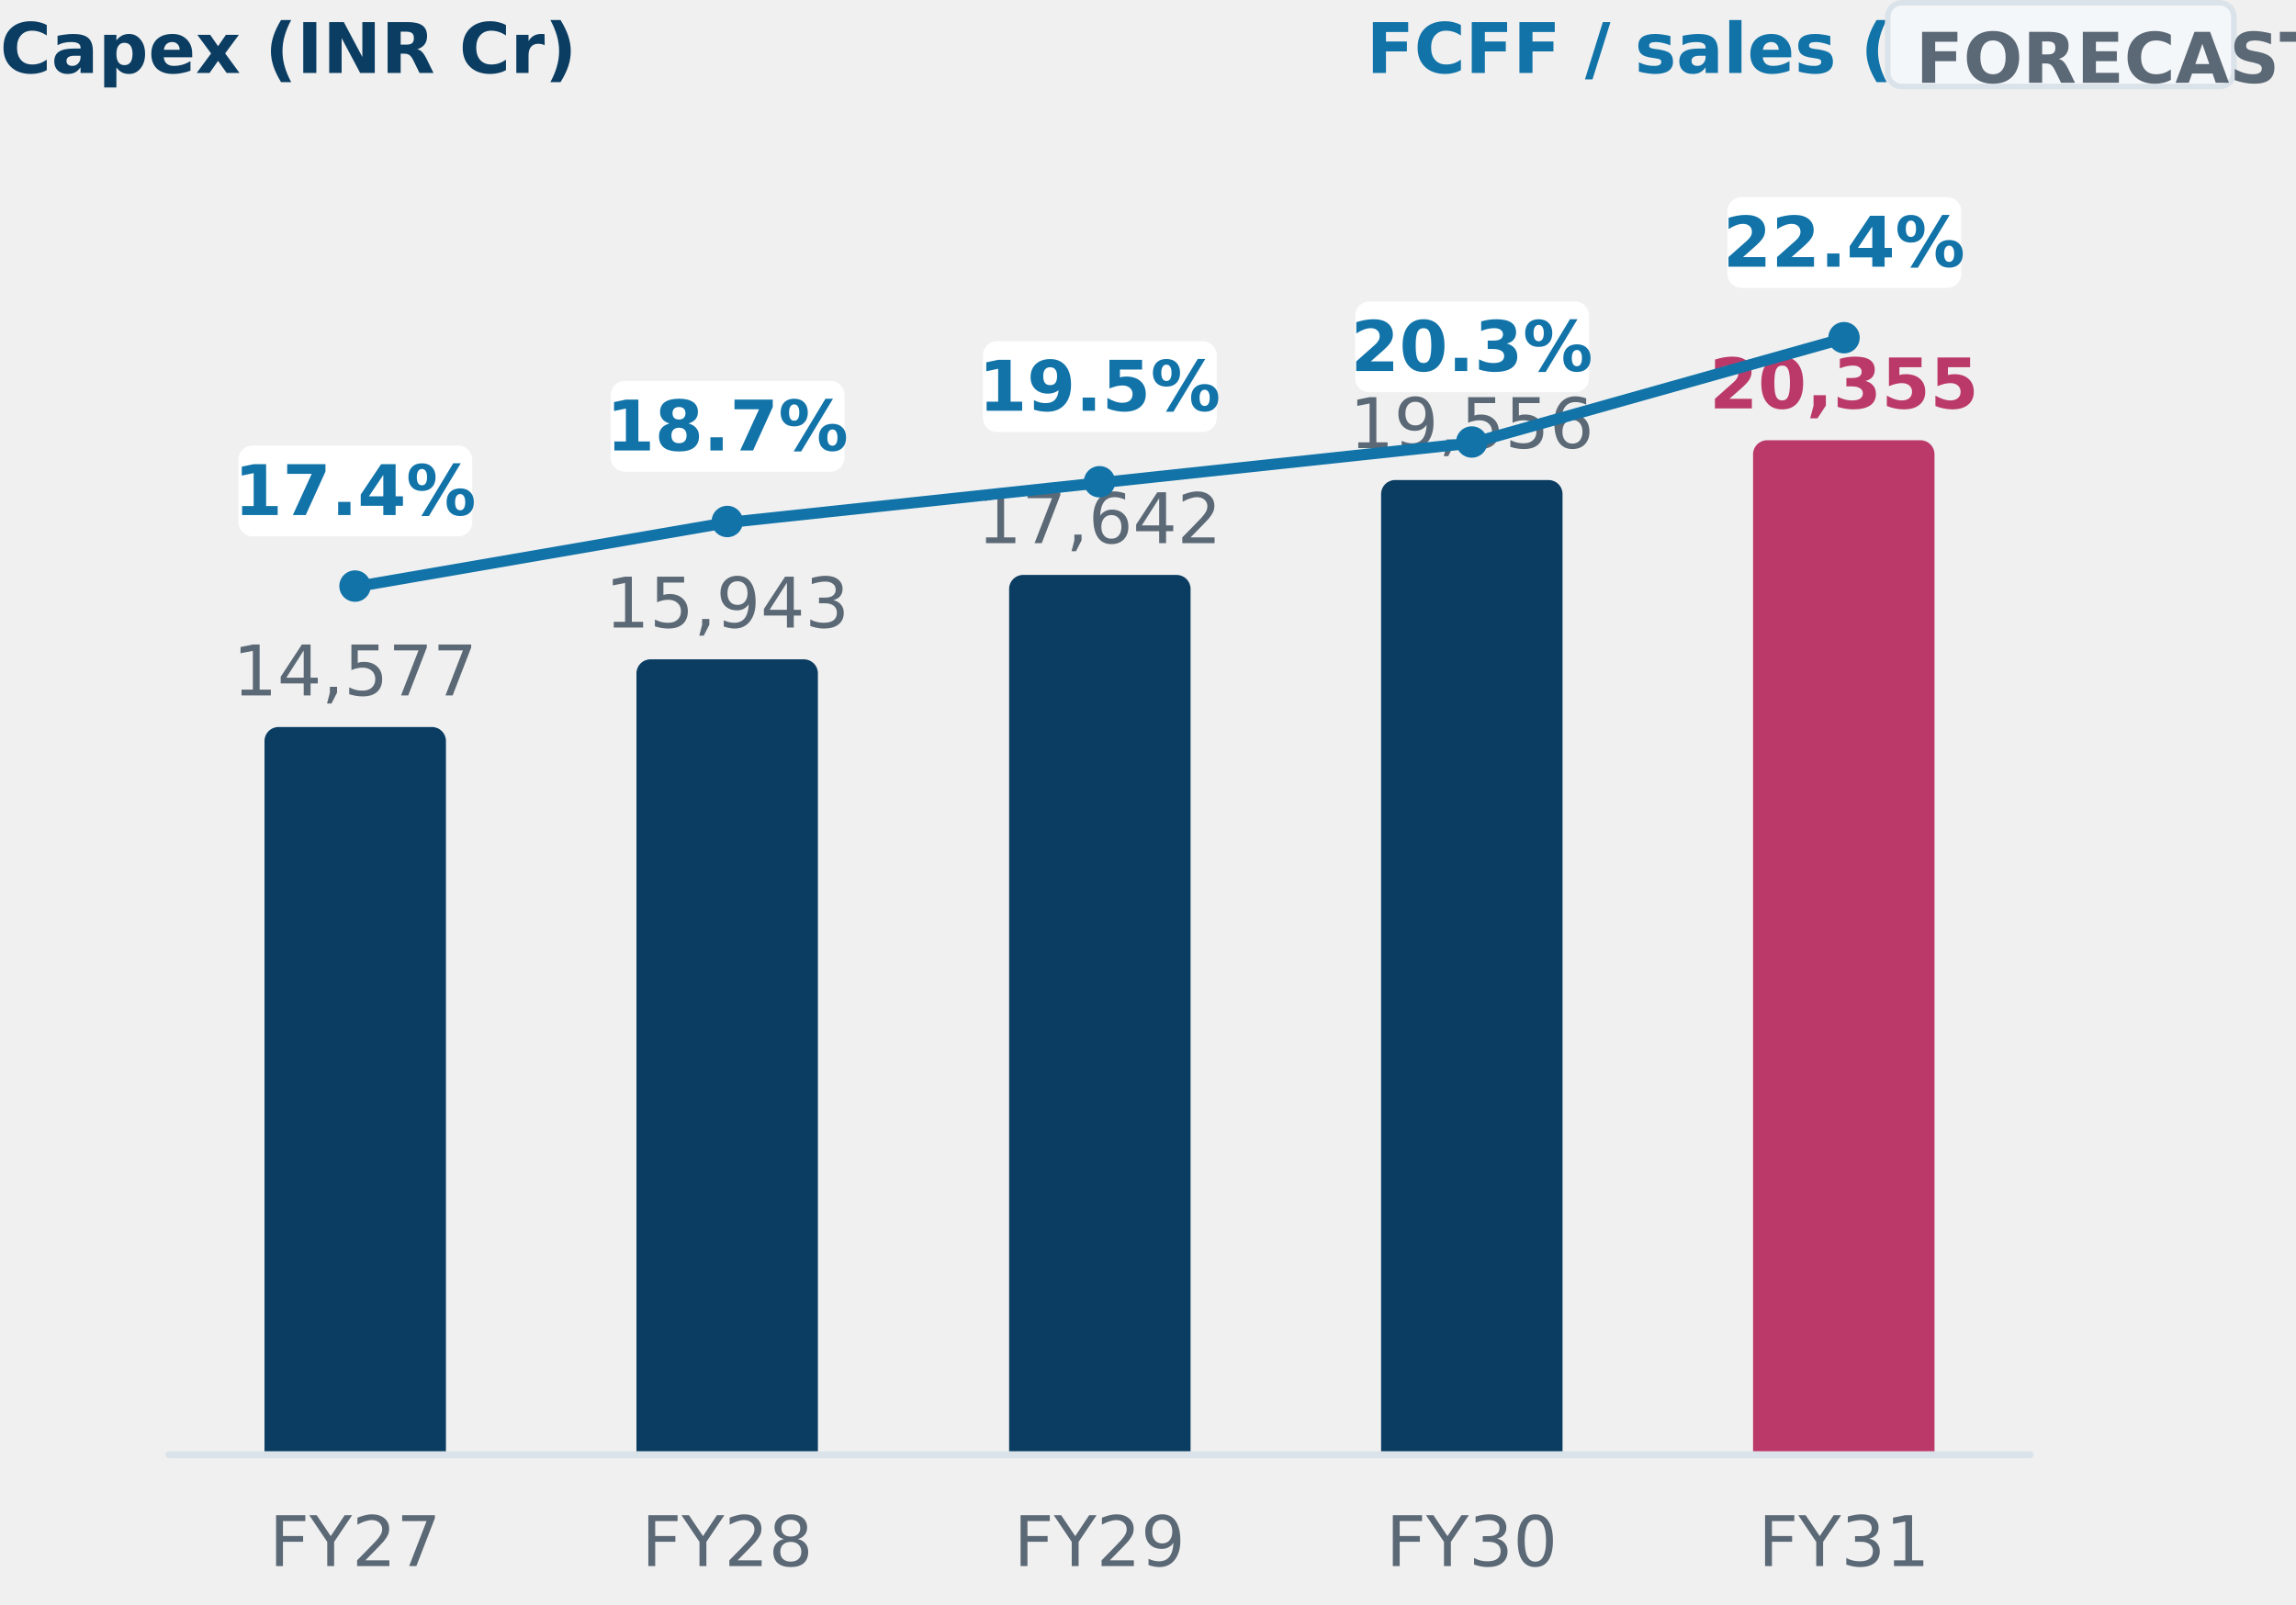
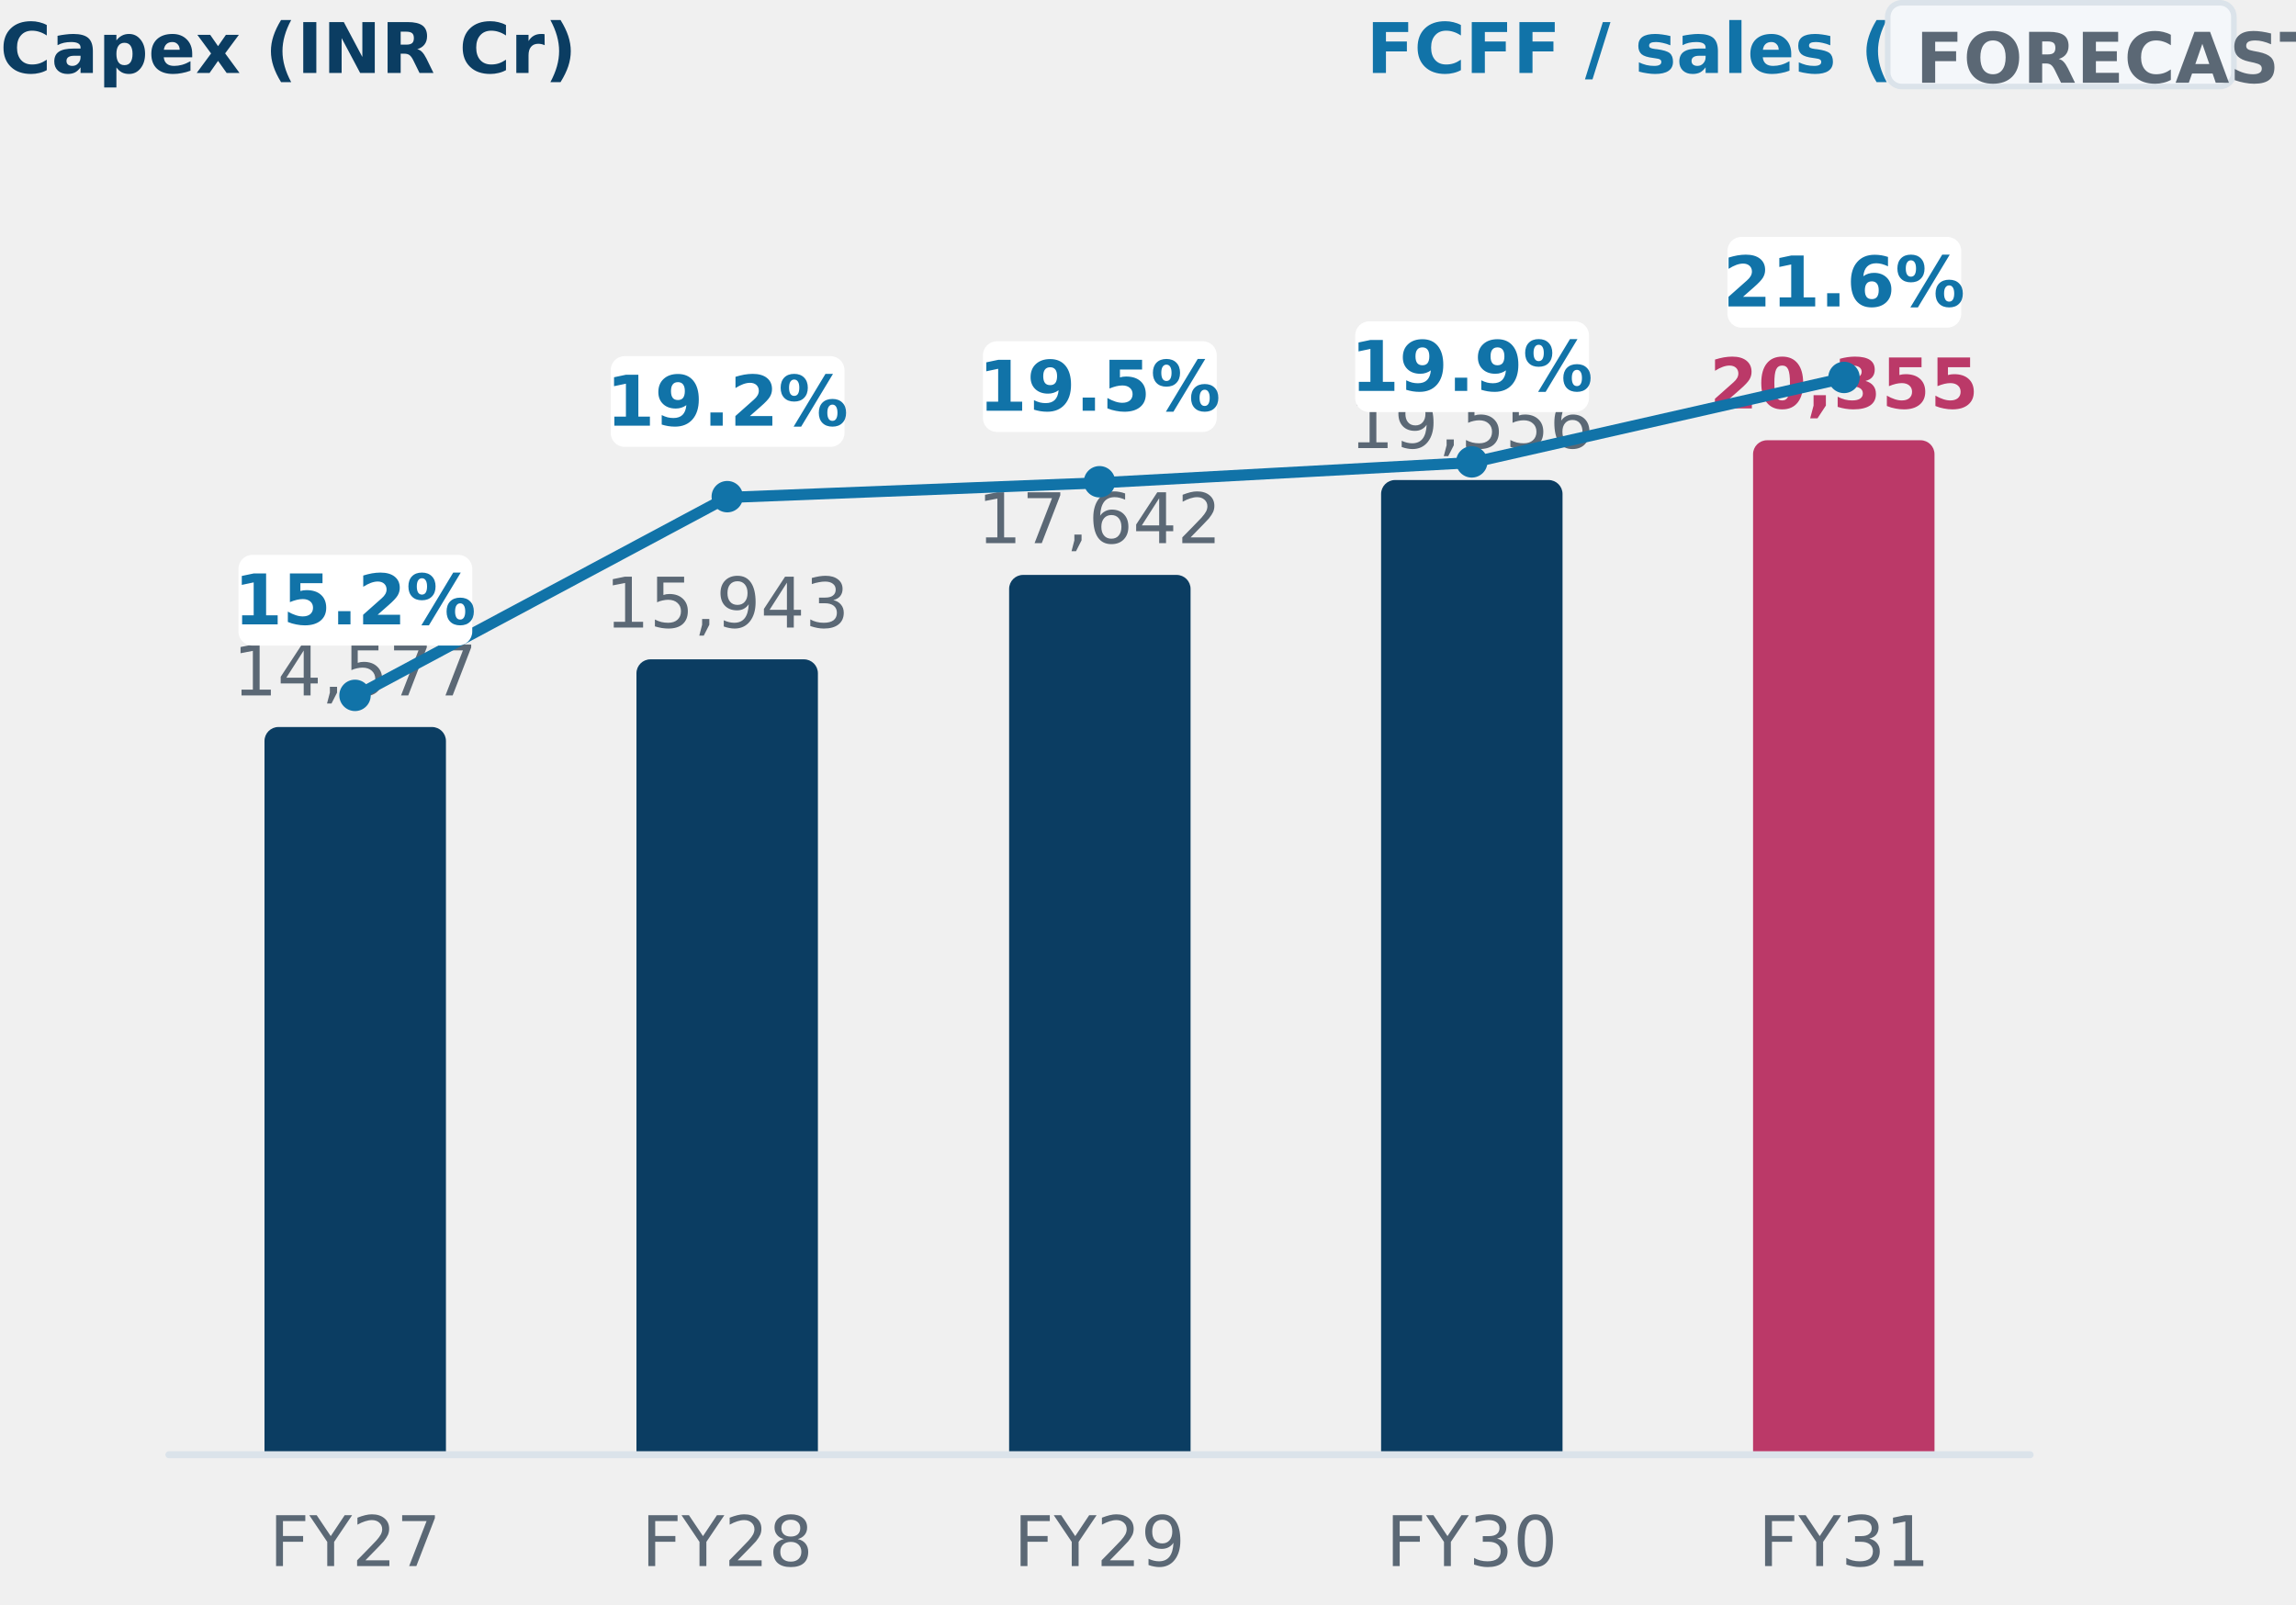
<svg xmlns="http://www.w3.org/2000/svg" preserveAspectRatio="xMidYMid meet" width="329" height="230" version="1.1" baseProfile="full" viewBox="0 0 329 230">
  <rect width="329" height="230" x="0" y="0" fill="none" />
  <text dominant-baseline="central" text-anchor="start" style="font-size:10px;font-family:Carlito, Calibri, 'DejaVu Sans', sans-serif;font-weight:700;" xml:space="preserve" y="5" transform="translate(0 2)" fill="#0b3d62">Capex (INR Cr)</text>
  <text dominant-baseline="central" text-anchor="start" style="font-size:10px;font-family:Carlito, Calibri, 'DejaVu Sans', sans-serif;font-weight:700;" xml:space="preserve" y="5" transform="translate(195.8 2)" fill="#1173a8">FCFF / sales (%)</text>
  <path d="M2 0L47.6 0A2 2 0 0 1 49.6 2L49.6 10A2 2 0 0 1 47.6 12L2 12A2 2 0 0 1 0 10L0 2A2 2 0 0 1 2 0Z" transform="translate(270.5 0.4)" fill="#f4f7fa" stroke="#dbe3ea" stroke-width="0.8" class="zr11-cls-61" />
  <text dominant-baseline="central" text-anchor="start" style="font-size:10px;font-family:Carlito, Calibri, 'DejaVu Sans', sans-serif;font-weight:700;" x="4" y="8" transform="translate(270.5 0.4)" fill="#5b6875">FORECAST</text>
  <path d="M24.2 208.5L290.9 208.5" fill="none" pointer-events="visible" stroke="#dbe3ea" stroke-linecap="round" class="zr11-cls-62" />
  <text dominant-baseline="central" text-anchor="middle" style="font-size:10px;font-family:Carlito, Calibri, 'DejaVu Sans', sans-serif;" y="5" transform="translate(50.87 216)" fill="#5b6875">FY27</text>
  <text dominant-baseline="central" text-anchor="middle" style="font-size:10px;font-family:Carlito, Calibri, 'DejaVu Sans', sans-serif;" y="5" transform="translate(104.21 216)" fill="#5b6875">FY28</text>
  <text dominant-baseline="central" text-anchor="middle" style="font-size:10px;font-family:Carlito, Calibri, 'DejaVu Sans', sans-serif;" y="5" transform="translate(157.55 216)" fill="#5b6875">FY29</text>
  <text dominant-baseline="central" text-anchor="middle" style="font-size:10px;font-family:Carlito, Calibri, 'DejaVu Sans', sans-serif;" y="5" transform="translate(210.89 216)" fill="#5b6875">FY30</text>
  <text dominant-baseline="central" text-anchor="middle" style="font-size:10px;font-family:Carlito, Calibri, 'DejaVu Sans', sans-serif;" y="5" transform="translate(264.23 216)" fill="#5b6875">FY31</text>
  <path d="M39.9 104.2L61.9 104.2A2 2 0 0 1 63.9 106.2L63.9 208L37.9 208L37.9 106.2A2 2 0 0 1 39.9 104.2Z" fill="#0b3d62" ecmeta_series_index="0" ecmeta_data_index="0" ecmeta_ssr_type="chart" class="zr11-cls-63" />
  <path d="M93.2 94.5L115.2 94.5A2 2 0 0 1 117.2 96.5L117.2 208L91.2 208L91.2 96.5A2 2 0 0 1 93.2 94.5Z" fill="#0b3d62" ecmeta_series_index="0" ecmeta_data_index="1" ecmeta_ssr_type="chart" class="zr11-cls-63" />
  <path d="M146.6 82.4L168.6 82.4A2 2 0 0 1 170.6 84.4L170.6 208L144.6 208L144.6 84.4A2 2 0 0 1 146.6 82.4Z" fill="#0b3d62" ecmeta_series_index="0" ecmeta_data_index="2" ecmeta_ssr_type="chart" class="zr11-cls-63" />
  <path d="M199.9 68.8L221.9 68.8A2 2 0 0 1 223.9 70.8L223.9 208L197.9 208L197.9 70.8A2 2 0 0 1 199.9 68.8Z" fill="#0b3d62" ecmeta_series_index="0" ecmeta_data_index="3" ecmeta_ssr_type="chart" class="zr11-cls-63" />
  <path d="M253.2 63.1L275.2 63.1A2 2 0 0 1 277.2 65.1L277.2 208L251.2 208L251.2 65.1A2 2 0 0 1 253.2 63.1Z" fill="#bb3968" ecmeta_series_index="0" ecmeta_data_index="4" ecmeta_ssr_type="chart" class="zr11-cls-64" />
  <text dominant-baseline="central" text-anchor="middle" style="font-size:10px;font-family:Carlito, Calibri, 'DejaVu Sans', sans-serif;font-weight:400;" y="-5" transform="translate(50.87 101.2118)" fill="#5b6875">14,577</text>
  <text dominant-baseline="central" text-anchor="middle" style="font-size:10px;font-family:Carlito, Calibri, 'DejaVu Sans', sans-serif;font-weight:400;" y="-5" transform="translate(104.21 91.4858)" fill="#5b6875">15,943</text>
  <text dominant-baseline="central" text-anchor="middle" style="font-size:10px;font-family:Carlito, Calibri, 'DejaVu Sans', sans-serif;font-weight:400;" y="-5" transform="translate(157.55 79.389)" fill="#5b6875">17,642</text>
  <text dominant-baseline="central" text-anchor="middle" style="font-size:10px;font-family:Carlito, Calibri, 'DejaVu Sans', sans-serif;font-weight:400;" y="-5" transform="translate(210.89 65.7613)" fill="#5b6875">19,556</text>
  <text dominant-baseline="central" text-anchor="middle" style="font-size:10px;font-family:Carlito, Calibri, 'DejaVu Sans', sans-serif;font-weight:700;" y="-5" transform="translate(264.23 60.0724)" fill="#bb3968">20,355</text>
  <g clip-path="url(#zr11-c0)">
-     <path d="M50.9 84.1L104.2 74.9L157.6 69.2L210.9 63.5L264.2 48.5" fill="none" pointer-events="visible" stroke="#1173a8" stroke-width="1.6" stroke-linejoin="bevel" class="zr11-cls-66" />
+     <path d="M50.9 99.8L104.2 71.3L157.6 69.2L210.9 66.3L264.2 54.2" fill="none" pointer-events="visible" stroke="#1173a8" stroke-width="1.6" stroke-linejoin="bevel" class="zr11-cls-66" />
  </g>
-   <path d="M1 0A1 1 0 1 1 1 -0.1A1 1 0 0 1 1 0" transform="matrix(2.25,0,0,2.25,50.87,84.112)" fill="#1173a8" ecmeta_series_index="1" ecmeta_data_index="0" ecmeta_ssr_type="chart" class="zr11-cls-67" />
-   <path d="M1 0A1 1 0 1 1 1 -0.1A1 1 0 0 1 1 0" transform="matrix(2.25,0,0,2.25,104.21,74.856)" fill="#1173a8" ecmeta_series_index="1" ecmeta_data_index="1" ecmeta_ssr_type="chart" class="zr11-cls-67" />
+   <path d="M1 0A1 1 0 1 1 1 -0.1A1 1 0 0 1 1 0" transform="matrix(2.25,0,0,2.25,50.87,99.776)" fill="#1173a8" ecmeta_series_index="1" ecmeta_data_index="0" ecmeta_ssr_type="chart" class="zr11-cls-67" />
+   <path d="M1 0A1 1 0 1 1 1 -0.1A1 1 0 0 1 1 0" transform="matrix(2.25,0,0,2.25,104.21,71.296)" fill="#1173a8" ecmeta_series_index="1" ecmeta_data_index="1" ecmeta_ssr_type="chart" class="zr11-cls-67" />
  <path d="M1 0A1 1 0 1 1 1 -0.1A1 1 0 0 1 1 0" transform="matrix(2.25,0,0,2.25,157.55,69.16)" fill="#1173a8" ecmeta_series_index="1" ecmeta_data_index="2" ecmeta_ssr_type="chart" class="zr11-cls-67" />
-   <path d="M1 0A1 1 0 1 1 1 -0.1A1 1 0 0 1 1 0" transform="matrix(2.25,0,0,2.25,210.89,63.464)" fill="#1173a8" ecmeta_series_index="1" ecmeta_data_index="3" ecmeta_ssr_type="chart" class="zr11-cls-67" />
-   <path d="M1 0A1 1 0 1 1 1 -0.1A1 1 0 0 1 1 0" transform="matrix(2.25,0,0,2.25,264.23,48.512)" fill="#1173a8" ecmeta_series_index="1" ecmeta_data_index="4" ecmeta_ssr_type="chart" class="zr11-cls-67" />
-   <path d="M-14.7 -13L14.8 -13A2 2 0 0 1 16.8 -11L16.8 -2A2 2 0 0 1 14.8 0L-14.7 0A2 2 0 0 1 -16.7 -2L-16.7 -11A2 2 0 0 1 -14.7 -13Z" transform="translate(50.87 76.862)" fill="#ffffff" class="zr11-cls-61" />
-   <text dominant-baseline="central" text-anchor="middle" style="font-size:10px;font-family:Carlito, Calibri, 'DejaVu Sans', sans-serif;font-weight:700;" y="-6.5" transform="translate(50.87 76.862)" fill="#1173a8">17.4%</text>
-   <path d="M-14.7 -13L14.8 -13A2 2 0 0 1 16.8 -11L16.8 -2A2 2 0 0 1 14.8 0L-14.7 0A2 2 0 0 1 -16.7 -2L-16.7 -11A2 2 0 0 1 -14.7 -13Z" transform="translate(104.21 67.606)" fill="#ffffff" class="zr11-cls-61" />
-   <text dominant-baseline="central" text-anchor="middle" style="font-size:10px;font-family:Carlito, Calibri, 'DejaVu Sans', sans-serif;font-weight:700;" y="-6.5" transform="translate(104.21 67.606)" fill="#1173a8">18.7%</text>
+   <path d="M1 0A1 1 0 1 1 1 -0.1A1 1 0 0 1 1 0" transform="matrix(2.25,0,0,2.25,210.89,66.312)" fill="#1173a8" ecmeta_series_index="1" ecmeta_data_index="3" ecmeta_ssr_type="chart" class="zr11-cls-67" />
+   <path d="M1 0A1 1 0 1 1 1 -0.1A1 1 0 0 1 1 0" transform="matrix(2.25,0,0,2.25,264.23,54.208)" fill="#1173a8" ecmeta_series_index="1" ecmeta_data_index="4" ecmeta_ssr_type="chart" class="zr11-cls-67" />
+   <path d="M-14.7 -13L14.8 -13A2 2 0 0 1 16.8 -11L16.8 -2A2 2 0 0 1 14.8 0L-14.7 0A2 2 0 0 1 -16.7 -2L-16.7 -11A2 2 0 0 1 -14.7 -13Z" transform="translate(50.87 92.526)" fill="#ffffff" class="zr11-cls-61" />
+   <text dominant-baseline="central" text-anchor="middle" style="font-size:10px;font-family:Carlito, Calibri, 'DejaVu Sans', sans-serif;font-weight:700;" y="-6.5" transform="translate(50.87 92.526)" fill="#1173a8">15.2%</text>
+   <path d="M-14.7 -13L14.8 -13A2 2 0 0 1 16.8 -11L16.8 -2A2 2 0 0 1 14.8 0L-14.7 0A2 2 0 0 1 -16.7 -2L-16.7 -11A2 2 0 0 1 -14.7 -13Z" transform="translate(104.21 64.046)" fill="#ffffff" class="zr11-cls-61" />
+   <text dominant-baseline="central" text-anchor="middle" style="font-size:10px;font-family:Carlito, Calibri, 'DejaVu Sans', sans-serif;font-weight:700;" y="-6.5" transform="translate(104.21 64.046)" fill="#1173a8">19.2%</text>
  <path d="M-14.7 -13L14.8 -13A2 2 0 0 1 16.8 -11L16.8 -2A2 2 0 0 1 14.8 0L-14.7 0A2 2 0 0 1 -16.7 -2L-16.7 -11A2 2 0 0 1 -14.7 -13Z" transform="translate(157.55 61.91)" fill="#ffffff" class="zr11-cls-61" />
  <text dominant-baseline="central" text-anchor="middle" style="font-size:10px;font-family:Carlito, Calibri, 'DejaVu Sans', sans-serif;font-weight:700;" y="-6.5" transform="translate(157.55 61.91)" fill="#1173a8">19.5%</text>
-   <path d="M-14.7 -13L14.8 -13A2 2 0 0 1 16.8 -11L16.8 -2A2 2 0 0 1 14.8 0L-14.7 0A2 2 0 0 1 -16.7 -2L-16.7 -11A2 2 0 0 1 -14.7 -13Z" transform="translate(210.89 56.214)" fill="#ffffff" class="zr11-cls-61" />
-   <text dominant-baseline="central" text-anchor="middle" style="font-size:10px;font-family:Carlito, Calibri, 'DejaVu Sans', sans-serif;font-weight:700;" y="-6.5" transform="translate(210.89 56.214)" fill="#1173a8">20.3%</text>
-   <path d="M-14.7 -13L14.8 -13A2 2 0 0 1 16.8 -11L16.8 -2A2 2 0 0 1 14.8 0L-14.7 0A2 2 0 0 1 -16.7 -2L-16.7 -11A2 2 0 0 1 -14.7 -13Z" transform="translate(264.23 41.262)" fill="#ffffff" class="zr11-cls-61" />
-   <text dominant-baseline="central" text-anchor="middle" style="font-size:10px;font-family:Carlito, Calibri, 'DejaVu Sans', sans-serif;font-weight:700;" y="-6.5" transform="translate(264.23 41.262)" fill="#1173a8">22.4%</text>
+   <path d="M-14.7 -13L14.8 -13A2 2 0 0 1 16.8 -11L16.8 -2A2 2 0 0 1 14.8 0L-14.7 0A2 2 0 0 1 -16.7 -2L-16.7 -11A2 2 0 0 1 -14.7 -13Z" transform="translate(210.89 59.062)" fill="#ffffff" class="zr11-cls-61" />
+   <text dominant-baseline="central" text-anchor="middle" style="font-size:10px;font-family:Carlito, Calibri, 'DejaVu Sans', sans-serif;font-weight:700;" y="-6.5" transform="translate(210.89 59.062)" fill="#1173a8">19.9%</text>
+   <path d="M-14.7 -13L14.8 -13A2 2 0 0 1 16.8 -11L16.8 -2A2 2 0 0 1 14.8 0L-14.7 0A2 2 0 0 1 -16.7 -2L-16.7 -11A2 2 0 0 1 -14.7 -13Z" transform="translate(264.23 46.958)" fill="#ffffff" class="zr11-cls-61" />
+   <text dominant-baseline="central" text-anchor="middle" style="font-size:10px;font-family:Carlito, Calibri, 'DejaVu Sans', sans-serif;font-weight:700;" y="-6.5" transform="translate(264.23 46.958)" fill="#1173a8">21.6%</text>
  <defs>
    <clipPath id="zr11-c0">
      <path d="M23 29.2l270 0l0 179.6l-270 0Z" fill="#000" class="zr11-cls-65" />
    </clipPath>
  </defs>
  <style>
.zr11-cls-61:hover {
cursor:pointer;
fill:rgba(255,255,255,1);
}
.zr11-cls-62:hover {
pointer-events:none;
}
.zr11-cls-63:hover {
cursor:pointer;
fill:rgba(12,67,107,1);
}
.zr11-cls-64:hover {
cursor:pointer;
fill:rgba(205,62,114,1);
}
.zr11-cls-65:hover {
cursor:pointer;
fill:rgba(0,0,0,1);
}
.zr11-cls-66:hover {
cursor:pointer;
}
.zr11-cls-67:hover {
cursor:pointer;
fill:rgba(18,126,184,1);
}



</style>
</svg>
